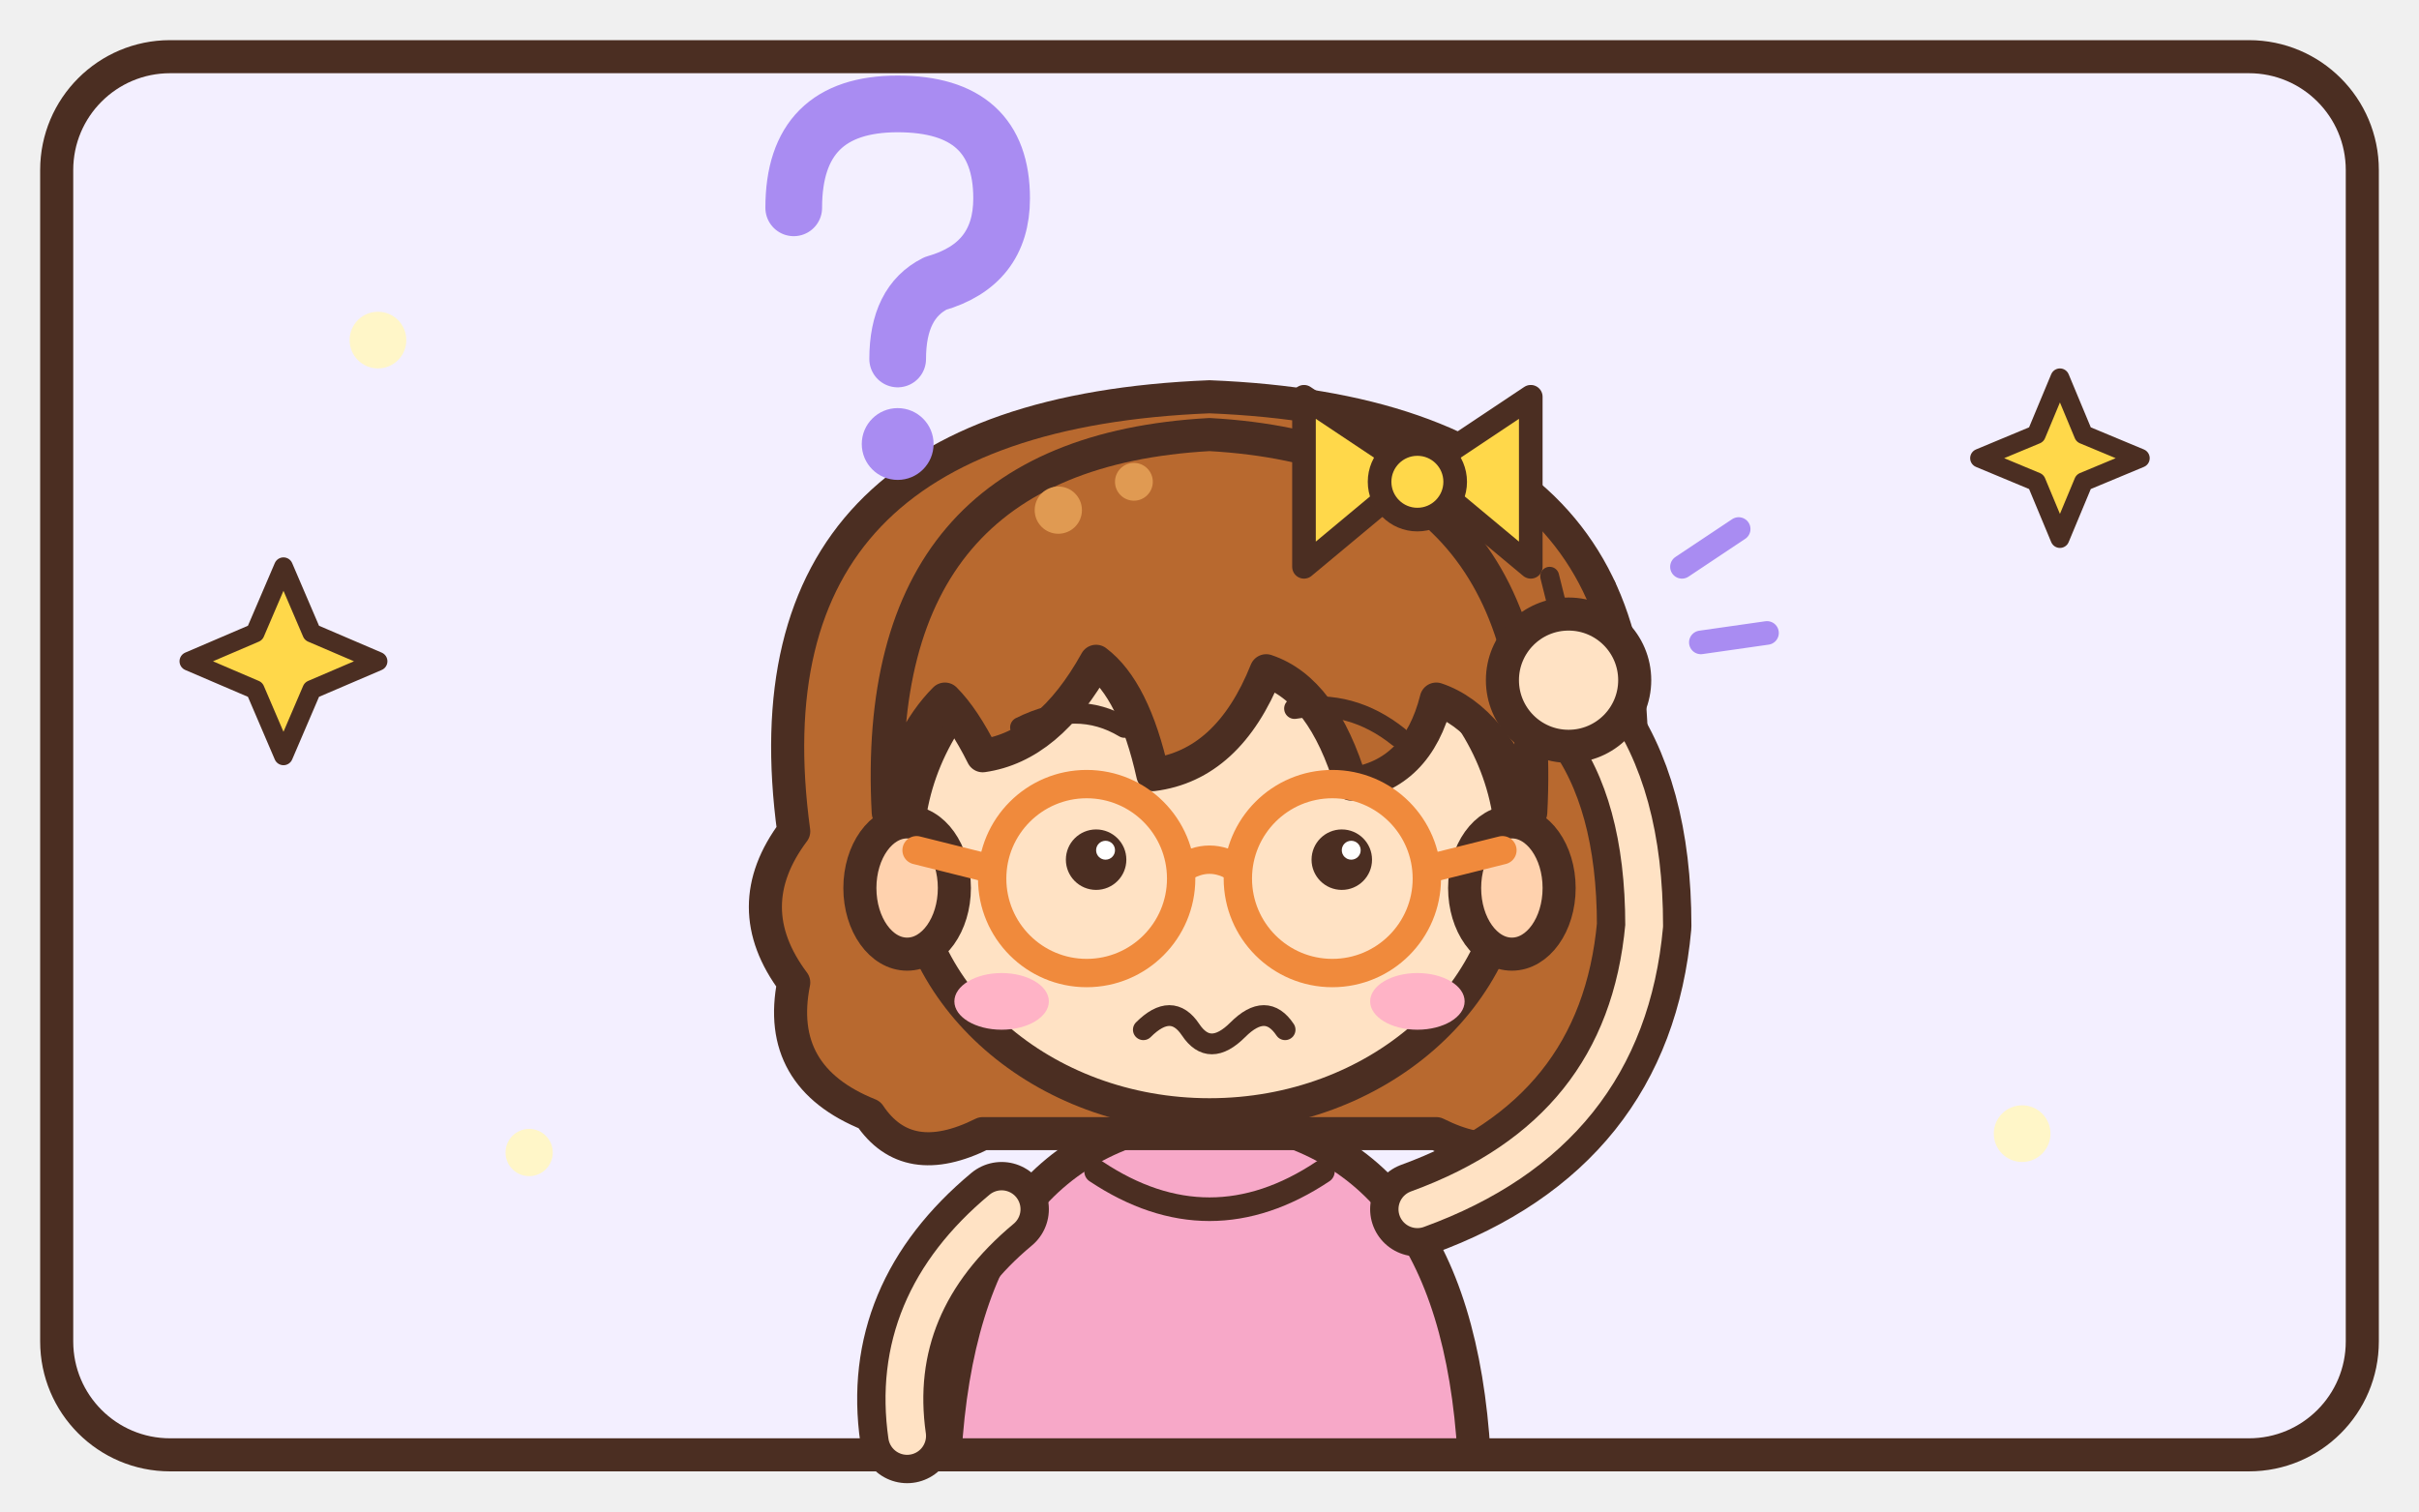
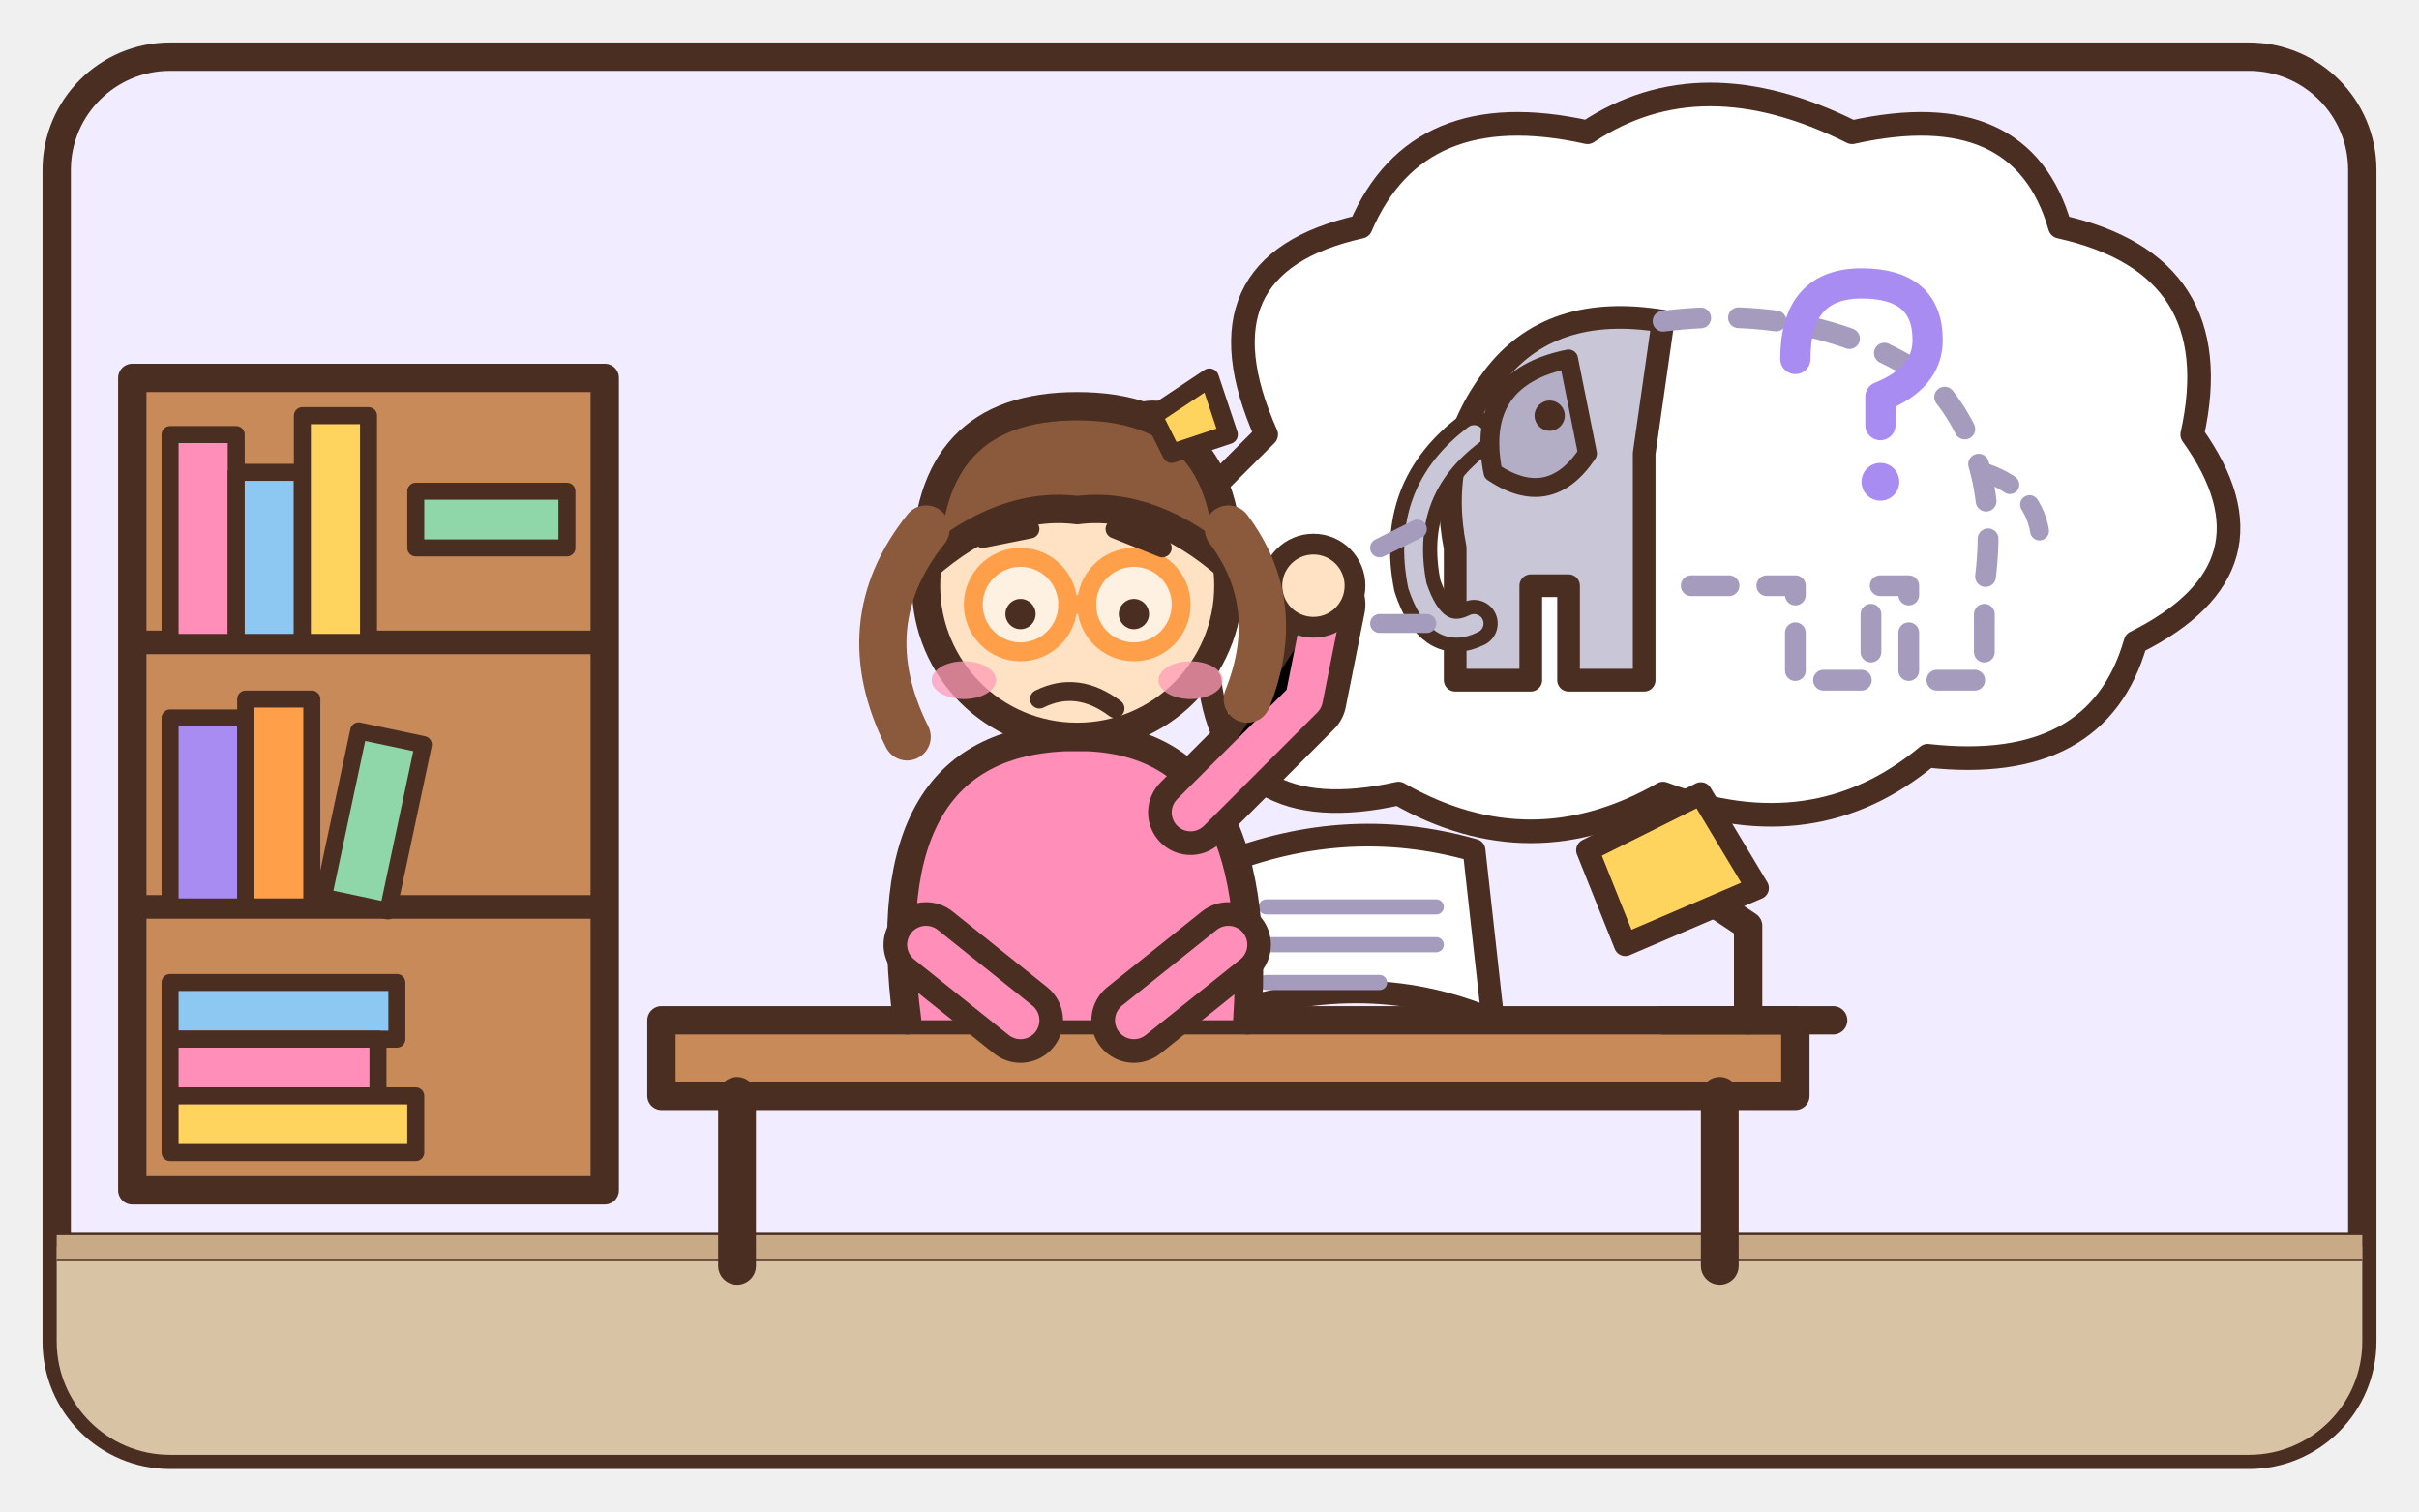
<svg xmlns="http://www.w3.org/2000/svg" viewBox="0 0 256 160">
-   <g stroke="#4b2e22" stroke-width="3.5" stroke-linejoin="round" stroke-linecap="round">
-     <rect x="6" y="6" width="244" height="148" rx="12" fill="#f3efff" />
-     <g fill="#fff6c8" stroke="none">
-       <circle cx="40" cy="36" r="3" />
-       <circle cx="214" cy="120" r="3" />
-       <circle cx="56" cy="122" r="2.5" />
+   <defs>
+     <clipPath id="frame">
+       <rect x="6" y="6" width="244" height="148" rx="12" />
+     </clipPath>
+   </defs>
+   <g stroke="#4b2e22" stroke-width="3" stroke-linejoin="round" stroke-linecap="round">
+     <rect x="6" y="6" width="244" height="148" rx="12" fill="#f1ecff" />
+     <g clip-path="url(#frame)">
+       <path d="M14 40h50v86H14Z" fill="#c98a5a" />
+       <path d="M14 68h50M14 96h50" stroke-width="2.5" />
+       <g stroke-width="1.8">
+         <rect x="18" y="46" width="7" height="22" fill="#ff8fb8" />
+         <rect x="25" y="50" width="7" height="18" fill="#8cc8f2" />
+         <rect x="32" y="44" width="7" height="24" fill="#ffd45e" />
+         <rect x="44" y="52" width="16" height="6" fill="#8fd6a8" />
+         <rect x="18" y="76" width="8" height="20" fill="#a98cf2" />
+         <rect x="26" y="74" width="7" height="22" fill="#ff9f4a" />
+         <rect x="36" y="78" width="7" height="18" fill="#8fd6a8" transform="rotate(12 40 87)" />
+         <rect x="18" y="104" width="24" height="6" fill="#8cc8f2" />
+         <rect x="18" y="110" width="22" height="6" fill="#ff8fb8" />
+         <rect x="18" y="116" width="26" height="6" fill="#ffd45e" />
+       </g>
+       <path d="M0 132h256v28H0Z" fill="#d9c3a5" />
+       <path d="M0 132h256" stroke="#c8ab86" stroke-width="2.5" />
+       <g fill="#ffffff" stroke-width="2.4">
+         <circle cx="112" cy="58" r="3" />
+         <circle cx="122" cy="48" r="4.4" />
+       </g>
+       <path d="M134 46q-8-18 10-22 6-14 24-10 12-8 28 0 18-4 22 10 18 4 14 22 10 14-6 22-4 14-22 12-12 10-28 4-14 8-28 0-18 4-20-12-10-6-2-18Z" fill="#ffffff" stroke-width="2.5" />
+       <path d="M176 34q-12-2-18 6-6 8-4 18v14h8v-10h4v10h8V48Z" fill="#c9c6d8" stroke-width="2.4" />
+       <path d="M156 46q-8 6-6 16 2 6 6 4" fill="none" stroke-width="5" />
+       <path d="M156 46q-8 6-6 16 2 6 6 4" fill="none" stroke="#c9c6d8" stroke-width="2" />
+       <path d="M166 38q-10 2-8 12 6 4 10-2Z" fill="#b3aec6" stroke-width="2" />
+       <circle cx="164" cy="44" r="1.6" fill="#4b2e22" stroke="none" />
+       <path d="M176 34q16-2 28 6 8 8 6 22v10h-8v-10h-4v10h-8v-10h-14" fill="none" stroke="#a59cbd" stroke-width="2.2" stroke-dasharray="4 4" />
+       <path d="M210 50q6 2 6 8" fill="none" stroke="#a59cbd" stroke-width="2" stroke-dasharray="3 3" />
+       <path d="M190 38q0-8 7-8t7 6q0 4-5 6v3" fill="none" stroke="#a98cf2" stroke-width="3.2" />
+       <circle cx="199" cy="51" r="2" fill="#a98cf2" stroke="none" />
+       <path d="M70 108h120v8H70Z" fill="#c98a5a" />
+       <path d="M78 116v18M182 116v18" stroke-width="4" />
+       <path d="M98 108q14-6 30 0 16-6 30 0l-2-18q-14-4-28 2-14-6-28-2Z" fill="#ffffff" stroke-width="2.4" />
+       <path d="M128 92v16" stroke-width="2" />
+       <path d="M106 104q2-8 10-8 6 0 6 6" fill="#c9c6d8" stroke-width="1.8" />
+       <g fill="none" stroke="#a59cbd" stroke-width="1.6">
+         <path d="M134 96h18M134 100h18M134 104h12" />
+       </g>
+       <path d="M96 108q-4-30 18-30 20 0 18 30" fill="#ff8fb8" />
+       <path d="M98 100l10 8M130 100l-10 8" stroke-width="9" />
+       <path d="M98 100l10 8M130 100l-10 8" stroke="#ff8fb8" stroke-width="4" />
+       <path d="M126 86l12-12 2-10" stroke-width="9" />
+       <path d="M126 86l12-12 2-10" stroke="#ff8fb8" stroke-width="4" />
+       <circle cx="139" cy="62" r="4.4" fill="#ffe2c4" stroke-width="2.2" />
+       <circle cx="114" cy="62" r="16" fill="#ffe2c4" />
+       <path d="M98 60q0-17 16-17t16 17q-8-7-16-6-8-1-16 6Z" fill="#8b5a3c" />
+       <path d="M98 56q-8 10-2 22M130 56q6 8 2 18" fill="none" stroke="#8b5a3c" stroke-width="5" />
+       <path d="M122 44l6-4 2 6-6 2Z" fill="#ffd45e" stroke-width="2" />
+       <g fill="#ffffff" fill-opacity=".5" stroke="#ff9f4a" stroke-width="2">
+         <circle cx="108" cy="64" r="5" />
+         <circle cx="120" cy="64" r="5" />
+       </g>
+       <path d="M113 64h2" stroke="#ff9f4a" stroke-width="2" />
+       <g fill="#4b2e22" stroke="none">
+         <circle cx="108" cy="65" r="1.6" />
+         <circle cx="120" cy="65" r="1.6" />
+       </g>
+       <path d="M104 57l5-1M118 56l5 2" stroke-width="2" />
+       <path d="M110 74q4-2 8 1" fill="none" stroke-width="2" />
+       <g fill="#ff9bb5" opacity=".75" stroke="none">
+         <ellipse cx="102" cy="72" rx="3.4" ry="2" />
+         <ellipse cx="126" cy="72" rx="3.4" ry="2" />
+       </g>
+       <g fill="none" stroke="#a59cbd" stroke-width="2">
+         <path d="M146 58l4-2M146 66h5" />
+       </g>
+       <path d="M176 108h18" stroke-width="3" />
+       <path d="M185 108V98l-6-4" fill="none" stroke-width="3" />
+       <path d="M168 90l12-6 6 10-14 6Z" fill="#ffd45e" stroke-width="2.4" />
    </g>
-     <path d="M30 60l3 7 7 3-7 3-3 7-3-7-7-3 7-3Z" fill="#ffd84a" stroke-width="2" />
-     <path d="M218 40l2.5 6 6 2.5-6 2.5-2.5 6-2.5-6-6-2.5 6-2.5Z" fill="#ffd84a" stroke-width="2" />
-     <path d="M100 154q2-34 28-36 26 2 28 36Z" fill="#f7a8c8" />
-     <path d="M116 124q12 8 24 0" fill="none" stroke-width="2.5" />
-     <path d="M106 128q-12 10-10 24" fill="none" stroke-width="10" />
-     <path d="M106 128q-12 10-10 24" fill="none" stroke="#ffe2c4" stroke-width="4" />
-     <path d="M84 88q-6-44 44-46 50 2 44 46q6 8 0 16q2 10-8 14q-4 6-12 2H104q-8 4-12-2q-10-4-8-14q-6-8 0-16Z" fill="#b8692f" />
-     <ellipse cx="128" cy="90" rx="32" ry="28" fill="#ffe2c4" />
-     <ellipse cx="96" cy="94" rx="5" ry="7" fill="#ffd2ae" />
-     <ellipse cx="160" cy="94" rx="5" ry="7" fill="#ffd2ae" />
-     <path d="M94 86q-2-38 34-40 36 2 34 40q-4-10-10-12q-2 8-9 9q-3-10-9-12q-4 10-12 11q-2-9-6-12q-5 9-12 10q-2-4-4-6q-4 4-6 12Z" fill="#b8692f" />
-     <g fill="#e09a52" stroke="none">
-       <circle cx="112" cy="54" r="2.5" />
-       <circle cx="120" cy="51" r="2" />
-     </g>
-     <path d="M150 50l-12-8v18Zm0 0l12-8v18Z" fill="#ffd84a" stroke-width="2.5" />
-     <circle cx="150" cy="51" r="4" fill="#ffd84a" stroke-width="2.5" />
-     <g fill="none" stroke="#f08a3c" stroke-width="3">
-       <circle cx="115" cy="93" r="10" />
-       <circle cx="141" cy="93" r="10" />
-       <path d="M125 92q3-2 6 0M105 92l-8-2M151 92l8-2" />
-     </g>
-     <g fill="#4b2e22" stroke="none">
-       <circle cx="116" cy="91" r="3.2" />
-       <circle cx="142" cy="91" r="3.2" />
-     </g>
-     <g fill="#fff" stroke="none">
-       <circle cx="117" cy="90" r="1" />
-       <circle cx="143" cy="90" r="1" />
-     </g>
-     <path d="M108 77q6-3 11 0" fill="none" stroke-width="2.2" />
-     <path d="M137 75q6-1 11 3" fill="none" stroke-width="2.2" />
-     <ellipse cx="106" cy="106" rx="5" ry="3" fill="#ffb3c6" stroke="none" />
-     <ellipse cx="150" cy="106" rx="5" ry="3" fill="#ffb3c6" stroke="none" />
-     <path d="M121 109q3-3 5 0t5 0t5 0" fill="none" stroke-width="2.2" />
-     <path d="M150 128q22-8 24-30q0-14-6-22" fill="none" stroke-width="10" />
-     <path d="M150 128q22-8 24-30q0-14-6-22" fill="none" stroke="#ffe2c4" stroke-width="4" />
-     <circle cx="166" cy="72" r="7" fill="#ffe2c4" />
-     <path d="M161 67l-2-4M165 65l-1-4M169 66l1-4" fill="none" stroke-width="2" />
-     <path d="M178 60l6-4M180 68l7-1" fill="none" stroke="#a98cf2" stroke-width="2.5" />
-     <path d="M84 22q0-11 11-11t11 10q0 7-7 9-4 2-4 8" fill="none" stroke="#a98cf2" stroke-width="6" />
  </g>
-   <circle cx="95" cy="47" r="3.8" fill="#a98cf2" />
</svg>
